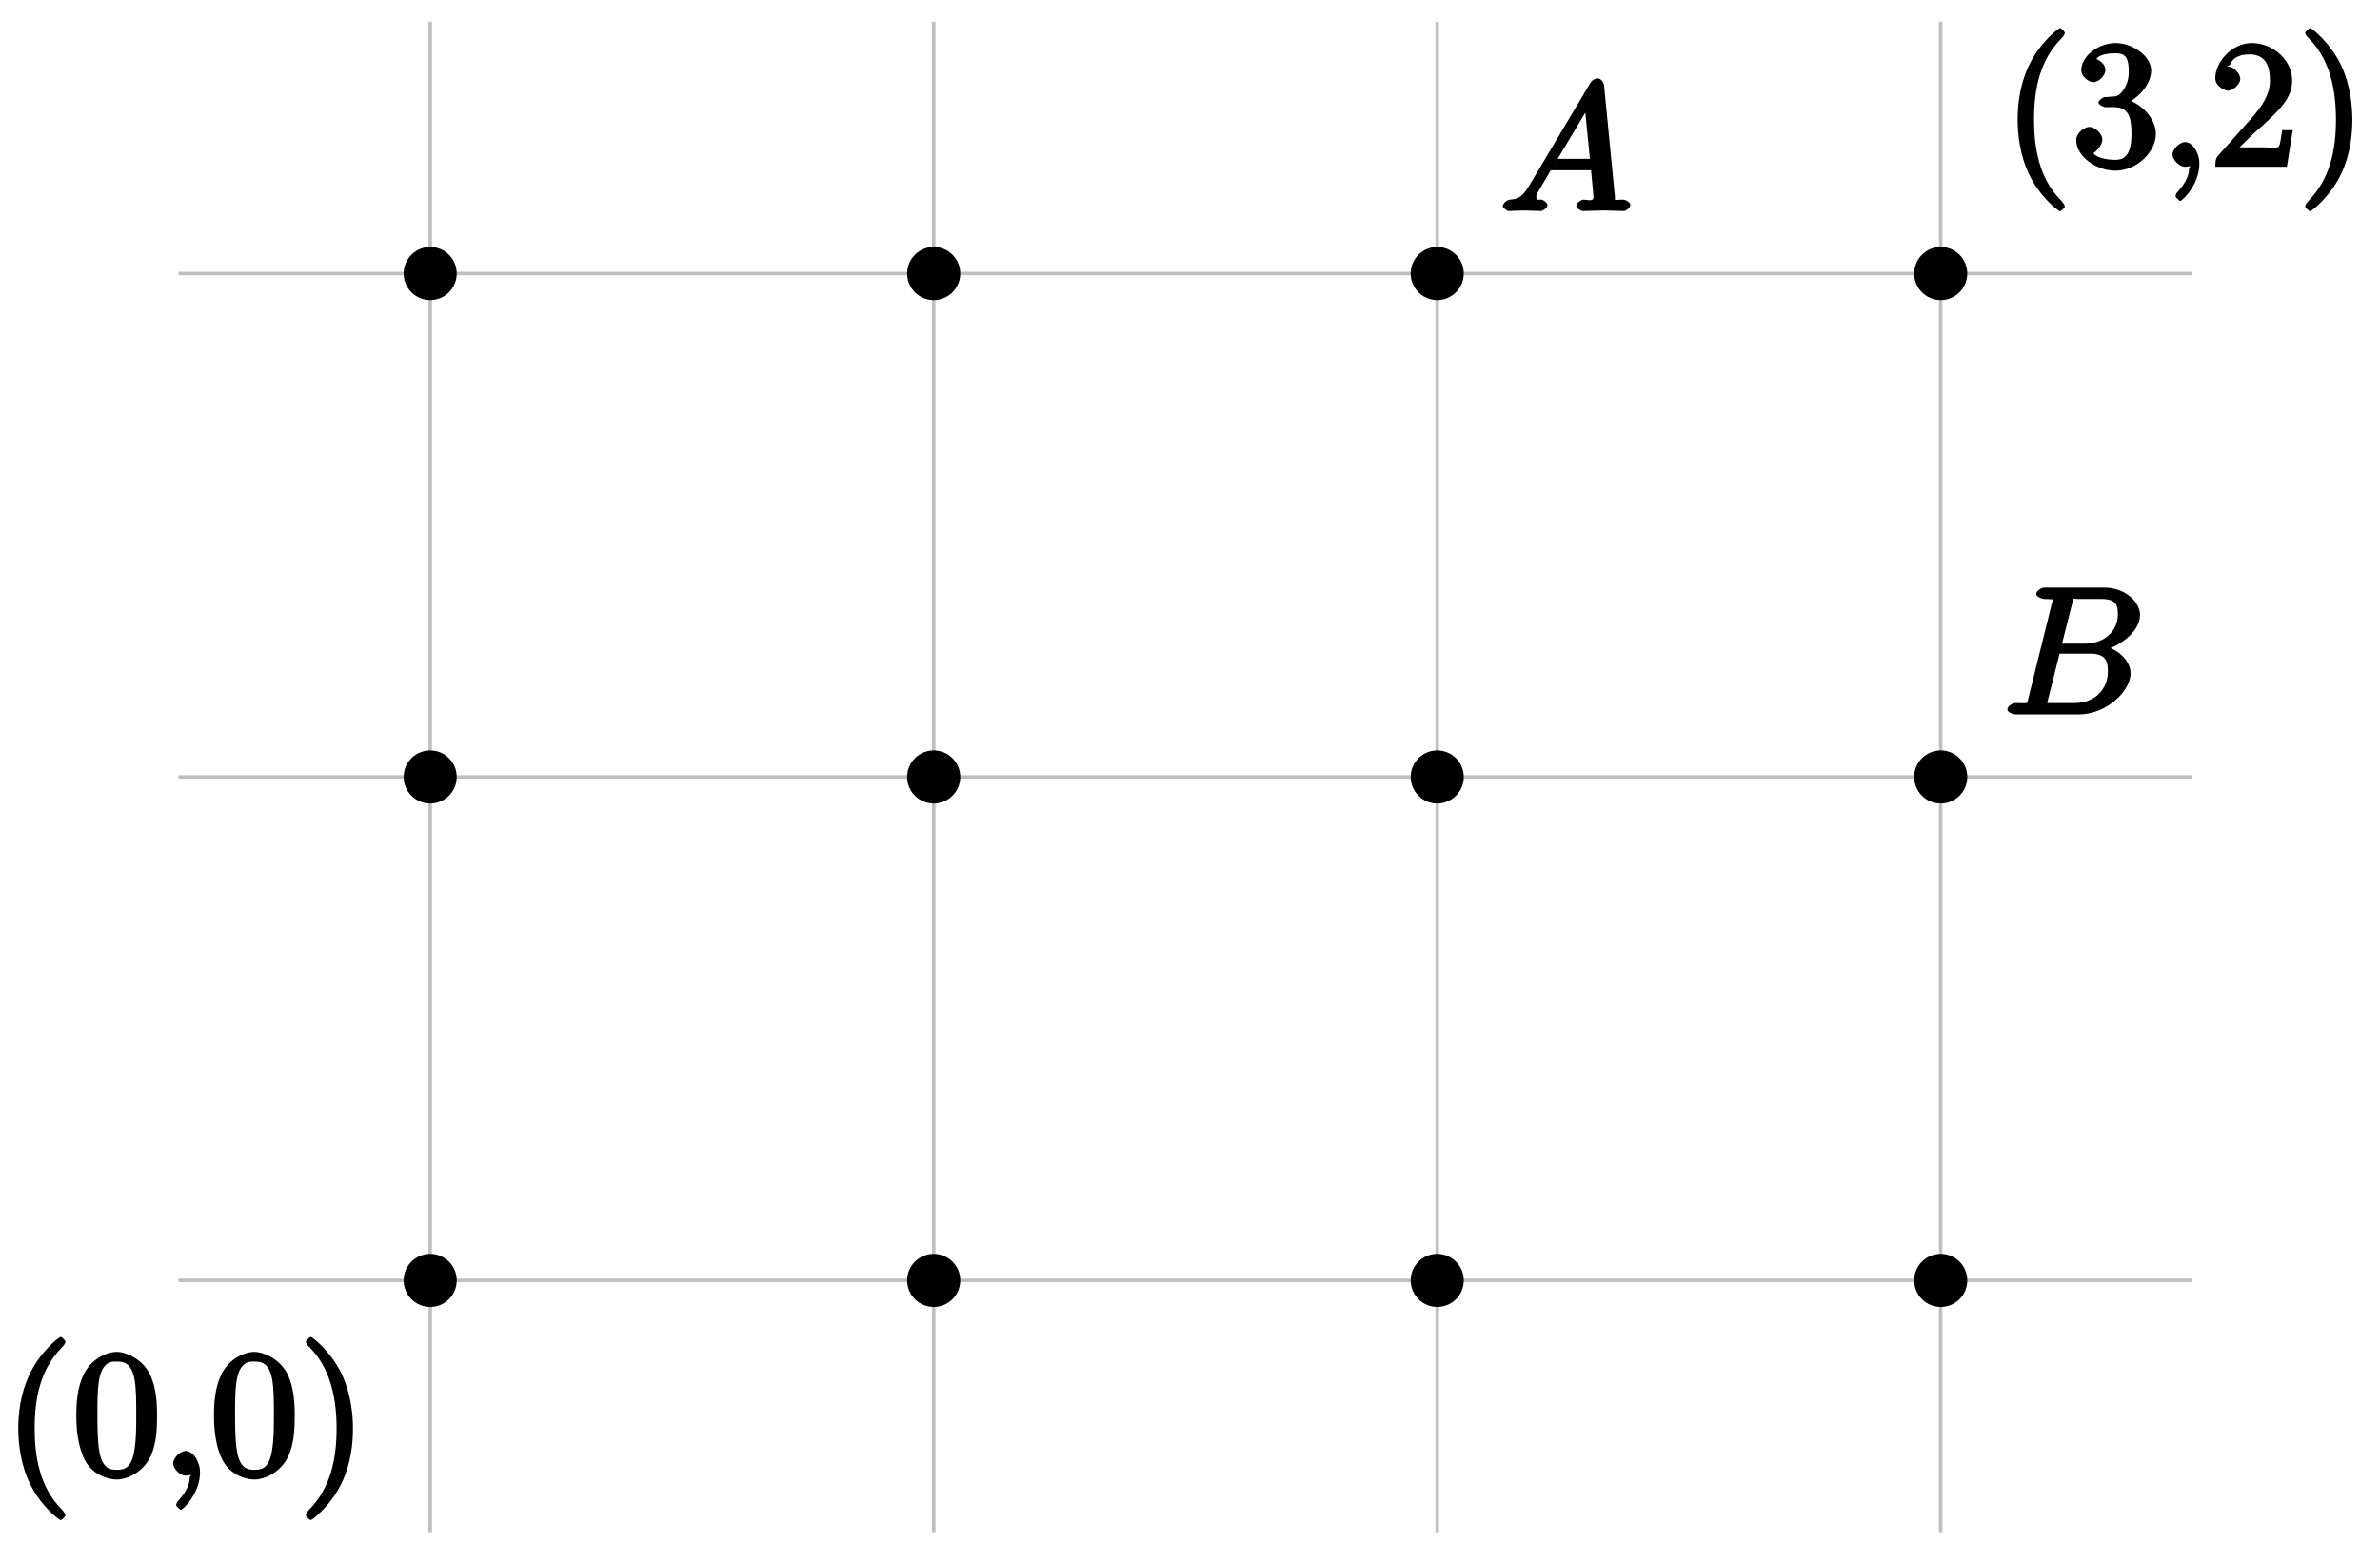
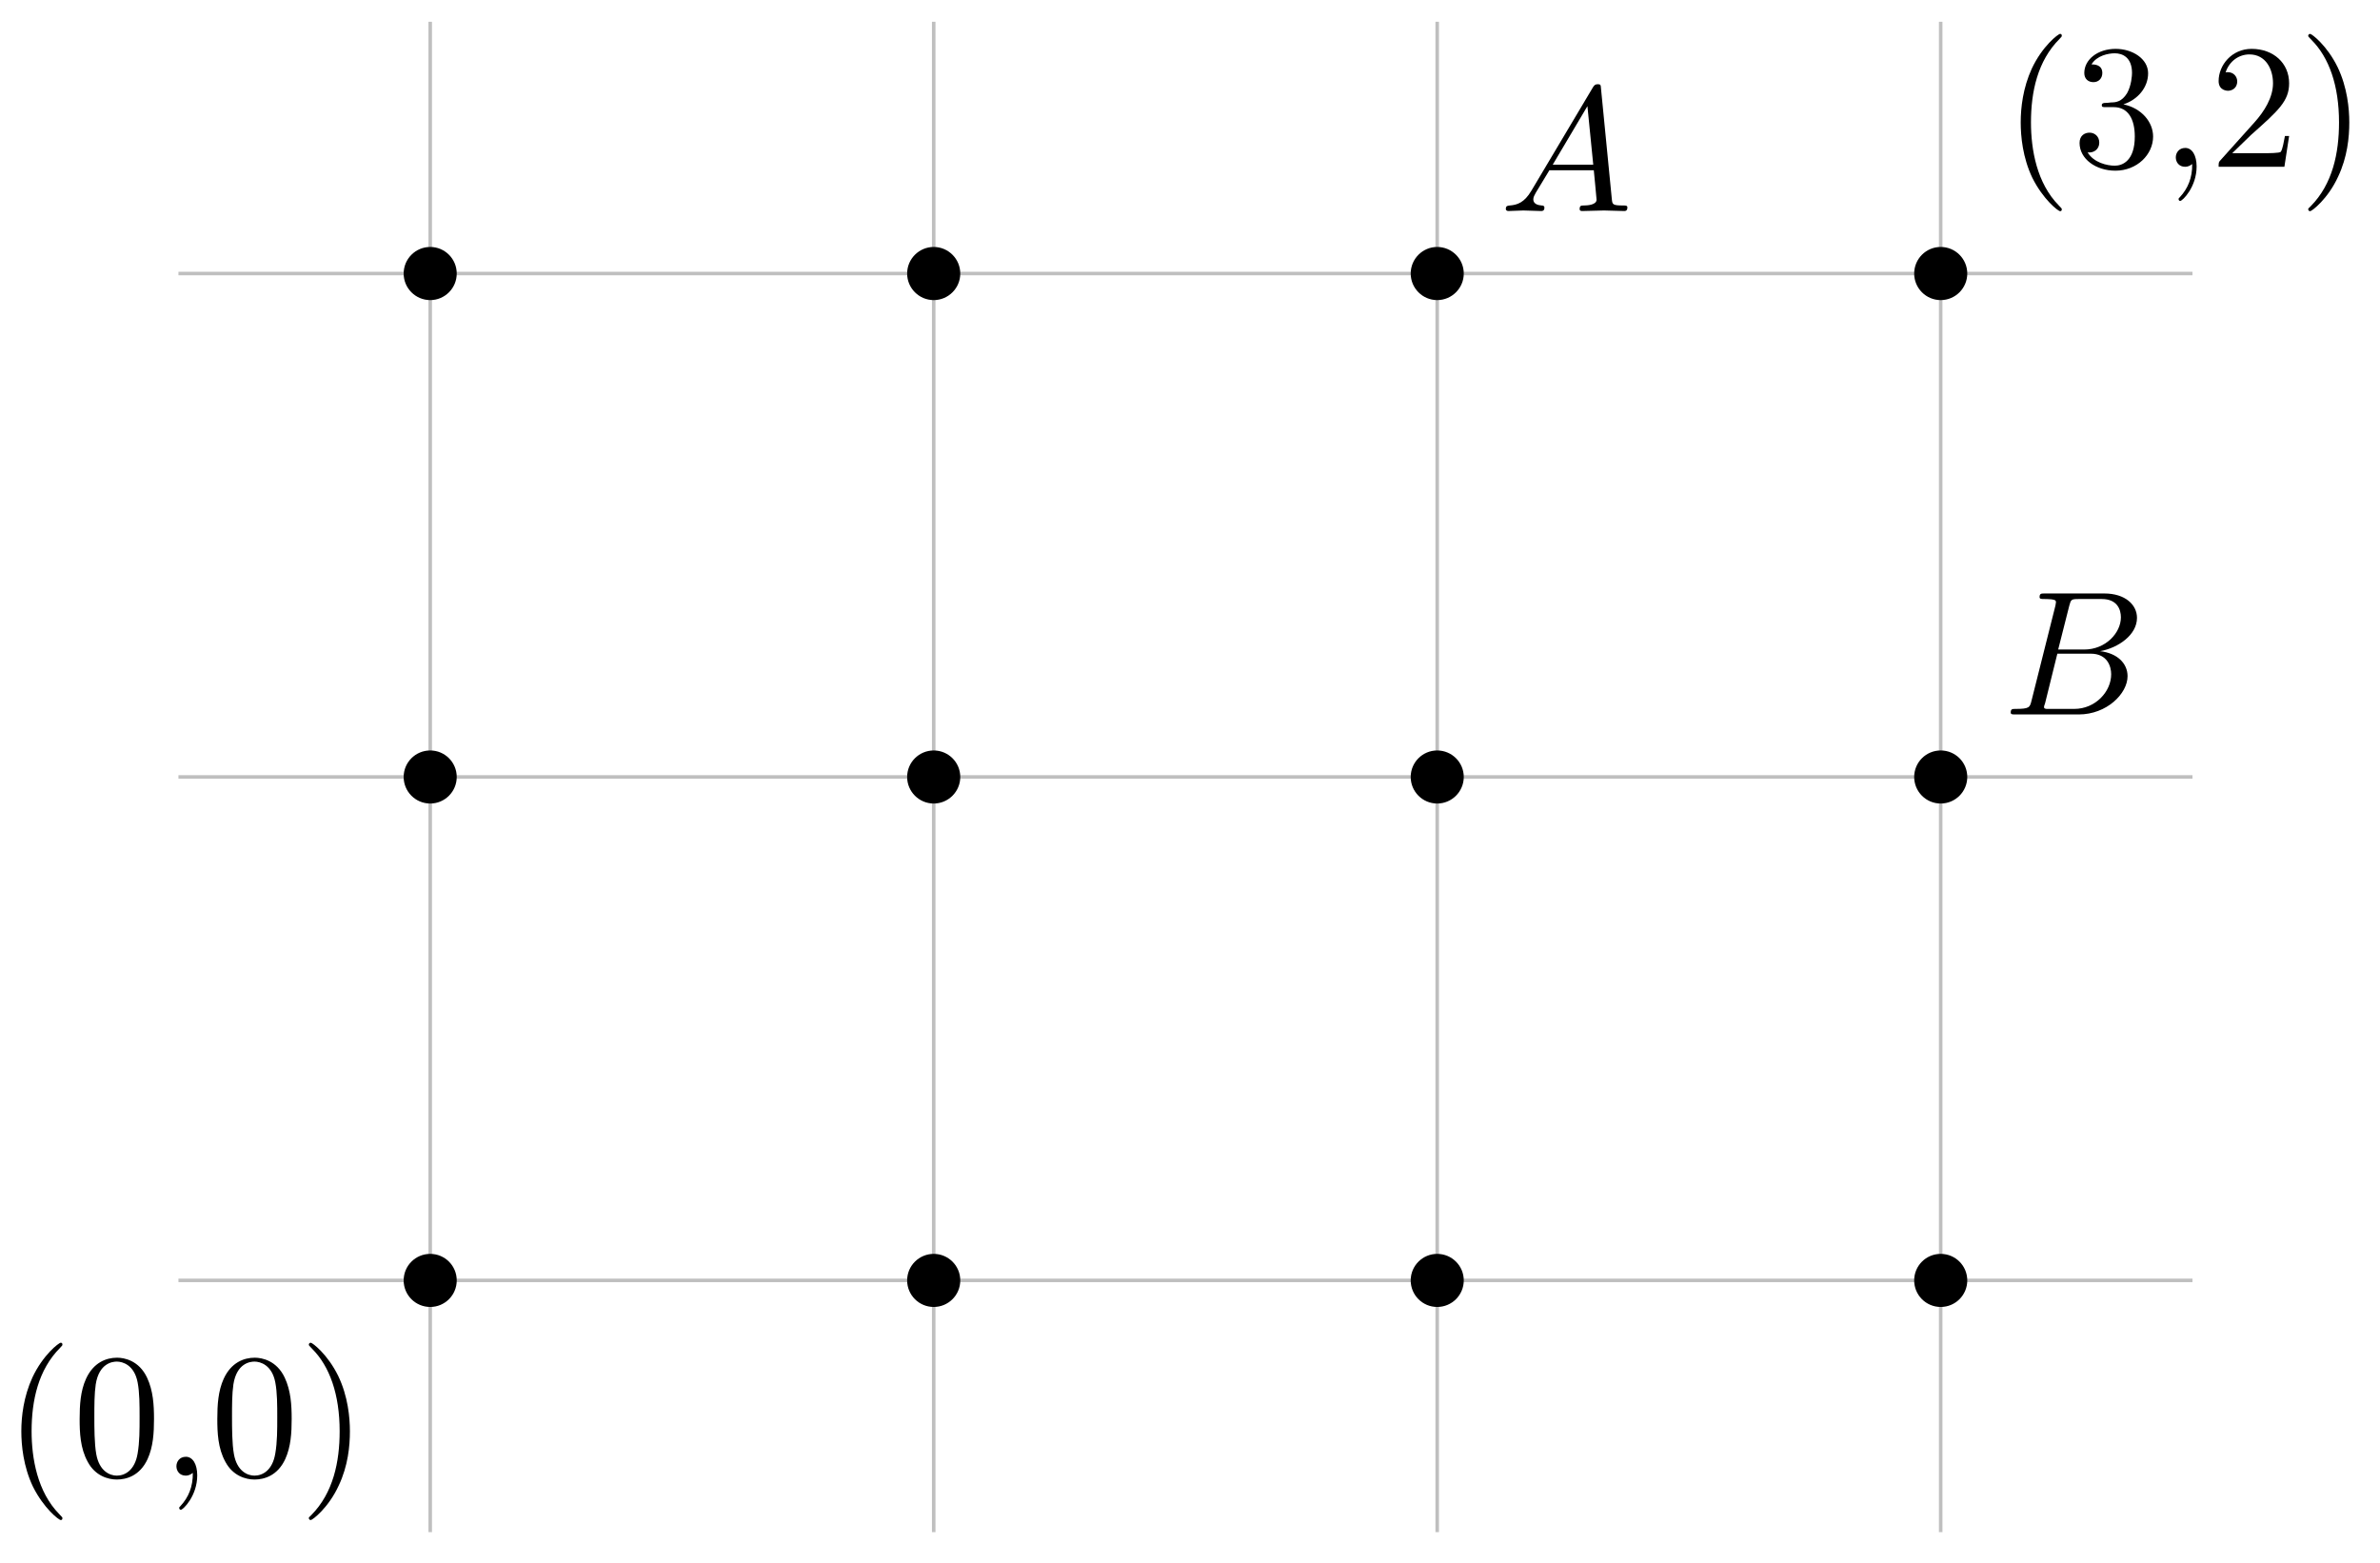
- <svg xmlns="http://www.w3.org/2000/svg" xmlns:xlink="http://www.w3.org/1999/xlink" width="134pt" height="88pt" viewBox="0 0 134 88" version="1.1">
+ <svg xmlns="http://www.w3.org/2000/svg" xmlns:xlink="http://www.w3.org/1999/xlink" width="134" height="88" viewBox="0 0 134 88">
  <defs>
    <g>
-       <symbol overflow="visible" id="glyph0-0">
-         <path style="stroke:none;" d="" />
-       </symbol>
-       <symbol overflow="visible" id="glyph0-1">
-         <path style="stroke:none;" d="M 3.469 2.234 C 3.469 2.203 3.422 2.062 3.25 1.891 C 2 0.641 1.734 -1.125 1.734 -2.656 C 1.734 -4.391 2.062 -6.016 3.297 -7.25 C 3.422 -7.375 3.469 -7.5 3.469 -7.531 C 3.469 -7.609 3.266 -7.812 3.203 -7.812 C 3.094 -7.812 2.031 -6.953 1.438 -5.688 C 0.922 -4.594 0.812 -3.484 0.812 -2.656 C 0.812 -1.875 0.922 -0.672 1.469 0.453 C 2.062 1.688 3.094 2.5 3.203 2.5 C 3.266 2.5 3.469 2.297 3.469 2.234 Z M 3.469 2.234 " />
-       </symbol>
-       <symbol overflow="visible" id="glyph0-2">
-         <path style="stroke:none;" d="M 4.75 -3.344 C 4.75 -4.141 4.703 -4.938 4.359 -5.688 C 3.891 -6.641 2.906 -6.969 2.5 -6.969 C 1.891 -6.969 0.984 -6.547 0.578 -5.609 C 0.266 -4.922 0.203 -4.141 0.203 -3.344 C 0.203 -2.609 0.297 -1.594 0.703 -0.844 C 1.141 -0.031 2 0.219 2.484 0.219 C 3.016 0.219 3.953 -0.156 4.391 -1.094 C 4.703 -1.781 4.75 -2.562 4.75 -3.344 Z M 3.578 -3.469 C 3.578 -2.719 3.578 -2.047 3.469 -1.406 C 3.312 -0.453 2.938 -0.328 2.484 -0.328 C 2.094 -0.328 1.672 -0.406 1.5 -1.359 C 1.391 -1.969 1.391 -2.875 1.391 -3.469 C 1.391 -4.109 1.391 -4.766 1.469 -5.297 C 1.656 -6.484 2.234 -6.422 2.484 -6.422 C 2.812 -6.422 3.297 -6.406 3.484 -5.406 C 3.578 -4.859 3.578 -4.094 3.578 -3.469 Z M 3.578 -3.469 " />
-       </symbol>
-       <symbol overflow="visible" id="glyph0-3">
-         <path style="stroke:none;" d="M 2.188 -0.172 C 2.188 -0.812 1.781 -1.391 1.391 -1.391 C 1.031 -1.391 0.672 -0.953 0.672 -0.688 C 0.672 -0.422 1.031 0 1.391 0 C 1.531 0 1.797 -0.109 1.609 0.062 C 1.625 0.469 1.391 0.953 0.953 1.422 C 0.891 1.484 0.844 1.609 0.844 1.656 C 0.844 1.719 1.062 1.922 1.109 1.922 C 1.234 1.922 2.188 0.984 2.188 -0.172 Z M 2.188 -0.172 " />
-       </symbol>
-       <symbol overflow="visible" id="glyph0-4">
-         <path style="stroke:none;" d="M 3.047 -2.656 C 3.047 -3.422 2.938 -4.641 2.391 -5.766 C 1.797 -6.984 0.766 -7.812 0.672 -7.812 C 0.609 -7.812 0.391 -7.594 0.391 -7.531 C 0.391 -7.5 0.438 -7.375 0.625 -7.203 C 1.609 -6.203 2.125 -4.734 2.125 -2.656 C 2.125 -0.953 1.797 0.688 0.562 1.938 C 0.438 2.062 0.391 2.203 0.391 2.234 C 0.391 2.297 0.609 2.5 0.672 2.5 C 0.766 2.5 1.828 1.656 2.422 0.391 C 2.938 -0.703 3.047 -1.812 3.047 -2.656 Z M 3.047 -2.656 " />
-       </symbol>
-       <symbol overflow="visible" id="glyph0-5">
-         <path style="stroke:none;" d="M 4.719 -1.859 C 4.719 -2.688 3.922 -3.625 2.891 -3.844 L 2.891 -3.516 C 3.703 -3.781 4.453 -4.641 4.453 -5.422 C 4.453 -6.234 3.406 -6.969 2.453 -6.969 C 1.453 -6.969 0.516 -6.203 0.516 -5.438 C 0.516 -5.109 0.906 -4.766 1.203 -4.766 C 1.5 -4.766 1.875 -5.141 1.875 -5.438 C 1.875 -5.938 1.234 -6.094 1.391 -6.094 C 1.516 -6.312 2.047 -6.391 2.406 -6.391 C 2.828 -6.391 3.188 -6.328 3.188 -5.438 C 3.188 -5.312 3.219 -4.859 2.953 -4.422 C 2.656 -3.938 2.453 -3.953 2.203 -3.953 C 2.125 -3.938 1.891 -3.922 1.812 -3.922 C 1.734 -3.906 1.484 -3.734 1.484 -3.625 C 1.484 -3.516 1.734 -3.359 1.906 -3.359 L 2.344 -3.359 C 3.156 -3.359 3.344 -2.844 3.344 -1.859 C 3.344 -0.516 2.844 -0.391 2.406 -0.391 C 1.969 -0.391 1.344 -0.516 1.203 -0.766 C 1.219 -0.766 1.703 -1.141 1.703 -1.531 C 1.703 -1.891 1.266 -2.25 0.984 -2.25 C 0.734 -2.25 0.234 -1.938 0.234 -1.5 C 0.234 -0.594 1.344 0.219 2.438 0.219 C 3.656 0.219 4.719 -0.844 4.719 -1.859 Z M 4.719 -1.859 " />
-       </symbol>
-       <symbol overflow="visible" id="glyph0-6">
-         <path style="stroke:none;" d="M 4.469 -2.062 L 4.078 -2.062 C 4 -1.594 3.984 -1.281 3.875 -1.125 C 3.812 -1.047 3.281 -1.094 3.062 -1.094 L 1.266 -1.094 L 1.391 -0.812 L 2.438 -1.844 C 4 -3.219 4.641 -3.875 4.641 -4.859 C 4.641 -6 3.578 -6.969 2.359 -6.969 C 1.234 -6.969 0.312 -5.875 0.312 -5 C 0.312 -4.438 1 -4.281 1.031 -4.281 C 1.203 -4.281 1.719 -4.562 1.719 -4.969 C 1.719 -5.219 1.359 -5.656 1.016 -5.656 C 0.938 -5.656 0.922 -5.656 1.141 -5.734 C 1.281 -6.125 1.656 -6.328 2.234 -6.328 C 3.141 -6.328 3.391 -5.688 3.391 -4.859 C 3.391 -4.062 2.938 -3.406 2.391 -2.781 L 0.484 -0.641 C 0.375 -0.531 0.312 -0.406 0.312 0 L 4.344 0 L 4.672 -2.062 Z M 4.469 -2.062 " />
-       </symbol>
-       <symbol overflow="visible" id="glyph1-0">
-         <path style="stroke:none;" d="" />
-       </symbol>
-       <symbol overflow="visible" id="glyph1-1">
-         <path style="stroke:none;" d="M 1.422 -0.938 C 1.312 -0.547 1.469 -0.641 0.688 -0.641 C 0.516 -0.641 0.234 -0.469 0.234 -0.266 C 0.234 -0.156 0.516 0 0.688 0 L 4.25 0 C 5.828 0 7.172 -1.328 7.172 -2.312 C 7.172 -3.031 6.422 -3.781 5.453 -3.891 L 5.453 -3.562 C 6.484 -3.75 7.703 -4.641 7.703 -5.594 C 7.703 -6.328 6.875 -7.141 5.688 -7.141 L 2.328 -7.141 C 2.141 -7.141 1.859 -6.969 1.859 -6.766 C 1.859 -6.656 2.141 -6.5 2.328 -6.5 C 2.344 -6.5 2.531 -6.5 2.703 -6.484 C 2.875 -6.453 2.797 -6.609 2.797 -6.484 C 2.797 -6.438 2.781 -6.406 2.75 -6.297 Z M 3.266 -3.812 L 3.891 -6.281 C 3.984 -6.625 3.828 -6.5 4.25 -6.5 L 5.547 -6.5 C 6.422 -6.5 6.453 -6.078 6.453 -5.625 C 6.453 -4.75 5.766 -3.984 4.562 -3.984 L 3.312 -3.984 Z M 2.656 -0.641 C 2.516 -0.641 2.5 -0.641 2.438 -0.641 C 2.328 -0.656 2.469 -0.5 2.469 -0.578 C 2.469 -0.609 2.469 -0.625 2.516 -0.812 L 3.172 -3.422 L 4.922 -3.422 C 5.875 -3.422 5.891 -2.844 5.891 -2.422 C 5.891 -1.438 5.188 -0.641 4 -0.641 Z M 2.656 -0.641 " />
-       </symbol>
-       <symbol overflow="visible" id="glyph1-2">
-         <path style="stroke:none;" d="M 1.656 -1.422 C 1.25 -0.75 1 -0.672 0.562 -0.641 C 0.438 -0.625 0.172 -0.453 0.172 -0.266 C 0.172 -0.203 0.406 0 0.484 0 C 0.75 0 1.062 -0.031 1.328 -0.031 C 1.672 -0.031 2.016 0 2.328 0 C 2.391 0 2.688 -0.156 2.688 -0.344 C 2.688 -0.453 2.438 -0.641 2.359 -0.641 C 2.141 -0.656 2.062 -0.562 2.062 -0.812 C 2.062 -0.938 2.078 -0.938 2.156 -1.078 L 2.875 -2.297 L 5.141 -2.297 C 5.141 -2.25 5.281 -0.891 5.281 -0.797 C 5.281 -0.5 4.938 -0.641 4.734 -0.641 C 4.594 -0.641 4.312 -0.469 4.312 -0.266 C 4.312 -0.156 4.609 0 4.641 0 C 5.047 0 5.469 -0.031 5.875 -0.031 C 6.125 -0.031 6.766 0 7.016 0 C 7.062 0 7.359 -0.156 7.359 -0.359 C 7.359 -0.469 7.094 -0.641 6.953 -0.641 C 6.344 -0.641 6.516 -0.531 6.484 -0.828 L 5.875 -7.062 C 5.859 -7.25 5.688 -7.469 5.516 -7.469 C 5.359 -7.469 5.188 -7.344 5.125 -7.25 Z M 3.094 -2.656 L 5.062 -5.953 L 4.766 -6.062 L 5.078 -2.938 L 3.266 -2.938 Z M 3.094 -2.656 " />
-       </symbol>
+       <g id="glyph-0-0">
+         <path d="M 3.297 2.391 C 3.297 2.359 3.297 2.344 3.125 2.172 C 1.891 0.922 1.562 -0.969 1.562 -2.5 C 1.562 -4.234 1.938 -5.969 3.172 -7.203 C 3.297 -7.328 3.297 -7.344 3.297 -7.375 C 3.297 -7.453 3.266 -7.484 3.203 -7.484 C 3.094 -7.484 2.203 -6.797 1.609 -5.531 C 1.109 -4.438 0.984 -3.328 0.984 -2.5 C 0.984 -1.719 1.094 -0.516 1.641 0.625 C 2.25 1.844 3.094 2.5 3.203 2.5 C 3.266 2.5 3.297 2.469 3.297 2.391 Z M 3.297 2.391 " />
+       </g>
+       <g id="glyph-0-1">
+         <path d="M 4.578 -3.188 C 4.578 -3.984 4.531 -4.781 4.188 -5.516 C 3.734 -6.484 2.906 -6.641 2.5 -6.641 C 1.891 -6.641 1.172 -6.375 0.75 -5.453 C 0.438 -4.766 0.391 -3.984 0.391 -3.188 C 0.391 -2.438 0.422 -1.547 0.844 -0.781 C 1.266 0.016 2 0.219 2.484 0.219 C 3.016 0.219 3.781 0.016 4.219 -0.938 C 4.531 -1.625 4.578 -2.406 4.578 -3.188 Z M 3.766 -3.312 C 3.766 -2.562 3.766 -1.891 3.656 -1.25 C 3.5 -0.297 2.938 0 2.484 0 C 2.094 0 1.5 -0.25 1.328 -1.203 C 1.219 -1.797 1.219 -2.719 1.219 -3.312 C 1.219 -3.953 1.219 -4.609 1.297 -5.141 C 1.484 -6.328 2.234 -6.422 2.484 -6.422 C 2.812 -6.422 3.469 -6.234 3.656 -5.25 C 3.766 -4.688 3.766 -3.938 3.766 -3.312 Z M 3.766 -3.312 " />
+       </g>
+       <g id="glyph-0-2">
+         <path d="M 2.031 -0.016 C 2.031 -0.641 1.781 -1.062 1.391 -1.062 C 1.031 -1.062 0.859 -0.781 0.859 -0.531 C 0.859 -0.266 1.031 0 1.391 0 C 1.531 0 1.672 -0.062 1.781 -0.156 C 1.797 0.625 1.531 1.234 1.094 1.703 C 1.031 1.766 1.016 1.781 1.016 1.812 C 1.016 1.891 1.062 1.922 1.109 1.922 C 1.234 1.922 2.031 1.141 2.031 -0.016 Z M 2.031 -0.016 " />
+       </g>
+       <g id="glyph-0-3">
+         <path d="M 2.875 -2.5 C 2.875 -3.266 2.766 -4.469 2.219 -5.609 C 1.625 -6.828 0.766 -7.484 0.672 -7.484 C 0.609 -7.484 0.562 -7.438 0.562 -7.375 C 0.562 -7.344 0.562 -7.328 0.75 -7.141 C 1.734 -6.156 2.297 -4.578 2.297 -2.5 C 2.297 -0.781 1.938 0.969 0.703 2.219 C 0.562 2.344 0.562 2.359 0.562 2.391 C 0.562 2.453 0.609 2.5 0.672 2.5 C 0.766 2.5 1.672 1.812 2.25 0.547 C 2.766 -0.547 2.875 -1.656 2.875 -2.5 Z M 2.875 -2.5 " />
+       </g>
+       <g id="glyph-0-4">
+         <path d="M 4.562 -1.703 C 4.562 -2.516 3.922 -3.297 2.891 -3.516 C 3.703 -3.781 4.281 -4.469 4.281 -5.266 C 4.281 -6.078 3.406 -6.641 2.453 -6.641 C 1.453 -6.641 0.688 -6.047 0.688 -5.281 C 0.688 -4.953 0.906 -4.766 1.203 -4.766 C 1.5 -4.766 1.703 -4.984 1.703 -5.281 C 1.703 -5.766 1.234 -5.766 1.094 -5.766 C 1.391 -6.266 2.047 -6.391 2.406 -6.391 C 2.828 -6.391 3.375 -6.172 3.375 -5.281 C 3.375 -5.156 3.344 -4.578 3.094 -4.141 C 2.797 -3.656 2.453 -3.625 2.203 -3.625 C 2.125 -3.609 1.891 -3.594 1.812 -3.594 C 1.734 -3.578 1.672 -3.562 1.672 -3.469 C 1.672 -3.359 1.734 -3.359 1.906 -3.359 L 2.344 -3.359 C 3.156 -3.359 3.531 -2.688 3.531 -1.703 C 3.531 -0.344 2.844 -0.062 2.406 -0.062 C 1.969 -0.062 1.219 -0.234 0.875 -0.812 C 1.219 -0.766 1.531 -0.984 1.531 -1.359 C 1.531 -1.719 1.266 -1.922 0.984 -1.922 C 0.734 -1.922 0.422 -1.781 0.422 -1.344 C 0.422 -0.438 1.344 0.219 2.438 0.219 C 3.656 0.219 4.562 -0.688 4.562 -1.703 Z M 4.562 -1.703 " />
+       </g>
+       <g id="glyph-0-5">
+         <path d="M 4.469 -1.734 L 4.234 -1.734 C 4.172 -1.438 4.109 -1 4 -0.844 C 3.938 -0.766 3.281 -0.766 3.062 -0.766 L 1.266 -0.766 L 2.328 -1.797 C 3.875 -3.172 4.469 -3.703 4.469 -4.703 C 4.469 -5.844 3.578 -6.641 2.359 -6.641 C 1.234 -6.641 0.5 -5.719 0.5 -4.828 C 0.5 -4.281 1 -4.281 1.031 -4.281 C 1.203 -4.281 1.547 -4.391 1.547 -4.812 C 1.547 -5.062 1.359 -5.328 1.016 -5.328 C 0.938 -5.328 0.922 -5.328 0.891 -5.312 C 1.109 -5.969 1.656 -6.328 2.234 -6.328 C 3.141 -6.328 3.562 -5.516 3.562 -4.703 C 3.562 -3.906 3.078 -3.125 2.516 -2.5 L 0.609 -0.375 C 0.5 -0.266 0.5 -0.234 0.5 0 L 4.203 0 Z M 4.469 -1.734 " />
+       </g>
+       <g id="glyph-1-0">
+         <path d="M 1.594 -0.781 C 1.5 -0.391 1.469 -0.312 0.688 -0.312 C 0.516 -0.312 0.422 -0.312 0.422 -0.109 C 0.422 0 0.516 0 0.688 0 L 4.25 0 C 5.828 0 7 -1.172 7 -2.156 C 7 -2.875 6.422 -3.453 5.453 -3.562 C 6.484 -3.75 7.531 -4.484 7.531 -5.438 C 7.531 -6.172 6.875 -6.812 5.688 -6.812 L 2.328 -6.812 C 2.141 -6.812 2.047 -6.812 2.047 -6.609 C 2.047 -6.5 2.141 -6.5 2.328 -6.5 C 2.344 -6.5 2.531 -6.5 2.703 -6.484 C 2.875 -6.453 2.969 -6.453 2.969 -6.312 C 2.969 -6.281 2.953 -6.25 2.938 -6.125 Z M 3.094 -3.656 L 3.719 -6.125 C 3.812 -6.469 3.828 -6.5 4.25 -6.5 L 5.547 -6.5 C 6.422 -6.5 6.625 -5.906 6.625 -5.469 C 6.625 -4.594 5.766 -3.656 4.562 -3.656 Z M 2.656 -0.312 C 2.516 -0.312 2.5 -0.312 2.438 -0.312 C 2.328 -0.328 2.297 -0.344 2.297 -0.422 C 2.297 -0.453 2.297 -0.469 2.359 -0.641 L 3.047 -3.422 L 4.922 -3.422 C 5.875 -3.422 6.078 -2.688 6.078 -2.266 C 6.078 -1.281 5.188 -0.312 4 -0.312 Z M 2.656 -0.312 " />
+       </g>
+       <g id="glyph-1-1">
+         <path d="M 1.781 -1.141 C 1.391 -0.484 1 -0.344 0.562 -0.312 C 0.438 -0.297 0.344 -0.297 0.344 -0.109 C 0.344 -0.047 0.406 0 0.484 0 C 0.75 0 1.062 -0.031 1.328 -0.031 C 1.672 -0.031 2.016 0 2.328 0 C 2.391 0 2.516 0 2.516 -0.188 C 2.516 -0.297 2.438 -0.312 2.359 -0.312 C 2.141 -0.328 1.891 -0.406 1.891 -0.656 C 1.891 -0.781 1.953 -0.891 2.031 -1.031 L 2.797 -2.297 L 5.297 -2.297 C 5.312 -2.094 5.453 -0.734 5.453 -0.641 C 5.453 -0.344 4.938 -0.312 4.734 -0.312 C 4.594 -0.312 4.5 -0.312 4.5 -0.109 C 4.5 0 4.609 0 4.641 0 C 5.047 0 5.469 -0.031 5.875 -0.031 C 6.125 -0.031 6.766 0 7.016 0 C 7.062 0 7.188 0 7.188 -0.203 C 7.188 -0.312 7.094 -0.312 6.953 -0.312 C 6.344 -0.312 6.344 -0.375 6.312 -0.672 L 5.703 -6.891 C 5.688 -7.094 5.688 -7.141 5.516 -7.141 C 5.359 -7.141 5.312 -7.062 5.25 -6.969 Z M 2.984 -2.609 L 4.938 -5.906 L 5.266 -2.609 Z M 2.984 -2.609 " />
+       </g>
    </g>
  </defs>
-   <g id="surface1">
-     <path style="fill:none;stroke-width:0.199;stroke-linecap:butt;stroke-linejoin:miter;stroke:rgb(75%,75%,75%);stroke-opacity:1;stroke-miterlimit:10;" d="M -14.174 0.001 L 99.214 0.001 M -14.174 28.348 L 99.214 28.348 M -14.174 56.694 L 99.214 56.694 M 0.001 -14.174 L 0.001 70.869 M 28.347 -14.174 L 28.347 70.869 M 56.693 -14.174 L 56.693 70.869 M 85.039 -14.174 L 85.039 70.869 " transform="matrix(1.00006,0,0,-1.00005,24.22161,72.09896)" />
-     <path style=" stroke:none;fill-rule:nonzero;fill:rgb(0%,0%,0%);fill-opacity:1;" d="M 25.715 72.098 C 25.715 71.273 25.047 70.605 24.223 70.605 C 23.395 70.605 22.727 71.273 22.727 72.098 C 22.727 72.926 23.395 73.594 24.223 73.594 C 25.047 73.594 25.715 72.926 25.715 72.098 Z M 25.715 72.098 " />
-     <path style=" stroke:none;fill-rule:nonzero;fill:rgb(0%,0%,0%);fill-opacity:1;" d="M 25.715 43.75 C 25.715 42.926 25.047 42.258 24.223 42.258 C 23.395 42.258 22.727 42.926 22.727 43.75 C 22.727 44.574 23.395 45.246 24.223 45.246 C 25.047 45.246 25.715 44.574 25.715 43.75 Z M 25.715 43.75 " />
-     <path style=" stroke:none;fill-rule:nonzero;fill:rgb(0%,0%,0%);fill-opacity:1;" d="M 25.715 15.402 C 25.715 14.578 25.047 13.906 24.223 13.906 C 23.395 13.906 22.727 14.578 22.727 15.402 C 22.727 16.227 23.395 16.898 24.223 16.898 C 25.047 16.898 25.715 16.227 25.715 15.402 Z M 25.715 15.402 " />
-     <path style=" stroke:none;fill-rule:nonzero;fill:rgb(0%,0%,0%);fill-opacity:1;" d="M 54.066 72.098 C 54.066 71.273 53.395 70.605 52.57 70.605 C 51.746 70.605 51.074 71.273 51.074 72.098 C 51.074 72.926 51.746 73.594 52.57 73.594 C 53.395 73.594 54.066 72.926 54.066 72.098 Z M 54.066 72.098 " />
-     <path style=" stroke:none;fill-rule:nonzero;fill:rgb(0%,0%,0%);fill-opacity:1;" d="M 54.066 43.75 C 54.066 42.926 53.395 42.258 52.57 42.258 C 51.746 42.258 51.074 42.926 51.074 43.75 C 51.074 44.574 51.746 45.246 52.57 45.246 C 53.395 45.246 54.066 44.574 54.066 43.75 Z M 54.066 43.75 " />
-     <path style=" stroke:none;fill-rule:nonzero;fill:rgb(0%,0%,0%);fill-opacity:1;" d="M 54.066 15.402 C 54.066 14.578 53.395 13.906 52.57 13.906 C 51.746 13.906 51.074 14.578 51.074 15.402 C 51.074 16.227 51.746 16.898 52.57 16.898 C 53.395 16.898 54.066 16.227 54.066 15.402 Z M 54.066 15.402 " />
-     <path style=" stroke:none;fill-rule:nonzero;fill:rgb(0%,0%,0%);fill-opacity:1;" d="M 82.414 72.098 C 82.414 71.273 81.742 70.605 80.918 70.605 C 80.094 70.605 79.426 71.273 79.426 72.098 C 79.426 72.926 80.094 73.594 80.918 73.594 C 81.742 73.594 82.414 72.926 82.414 72.098 Z M 82.414 72.098 " />
-     <path style=" stroke:none;fill-rule:nonzero;fill:rgb(0%,0%,0%);fill-opacity:1;" d="M 82.414 43.75 C 82.414 42.926 81.742 42.258 80.918 42.258 C 80.094 42.258 79.426 42.926 79.426 43.75 C 79.426 44.574 80.094 45.246 80.918 45.246 C 81.742 45.246 82.414 44.574 82.414 43.75 Z M 82.414 43.75 " />
-     <path style=" stroke:none;fill-rule:nonzero;fill:rgb(0%,0%,0%);fill-opacity:1;" d="M 82.414 15.402 C 82.414 14.578 81.742 13.906 80.918 13.906 C 80.094 13.906 79.426 14.578 79.426 15.402 C 79.426 16.227 80.094 16.898 80.918 16.898 C 81.742 16.898 82.414 16.227 82.414 15.402 Z M 82.414 15.402 " />
-     <path style=" stroke:none;fill-rule:nonzero;fill:rgb(0%,0%,0%);fill-opacity:1;" d="M 110.762 72.098 C 110.762 71.273 110.094 70.605 109.266 70.605 C 108.441 70.605 107.773 71.273 107.773 72.098 C 107.773 72.926 108.441 73.594 109.266 73.594 C 110.094 73.594 110.762 72.926 110.762 72.098 Z M 110.762 72.098 " />
-     <path style=" stroke:none;fill-rule:nonzero;fill:rgb(0%,0%,0%);fill-opacity:1;" d="M 110.762 43.75 C 110.762 42.926 110.094 42.258 109.266 42.258 C 108.441 42.258 107.773 42.926 107.773 43.75 C 107.773 44.574 108.441 45.246 109.266 45.246 C 110.094 45.246 110.762 44.574 110.762 43.75 Z M 110.762 43.75 " />
-     <path style=" stroke:none;fill-rule:nonzero;fill:rgb(0%,0%,0%);fill-opacity:1;" d="M 110.762 15.402 C 110.762 14.578 110.094 13.906 109.266 13.906 C 108.441 13.906 107.773 14.578 107.773 15.402 C 107.773 16.227 108.441 16.898 109.266 16.898 C 110.094 16.898 110.762 16.227 110.762 15.402 Z M 110.762 15.402 " />
-     <g style="fill:rgb(0%,0%,0%);fill-opacity:1;">
-       <use xlink:href="#glyph0-1" x="0.217" y="83.092" />
-       <use xlink:href="#glyph0-2" x="4.093" y="83.092" />
-       <use xlink:href="#glyph0-3" x="9.074" y="83.092" />
-       <use xlink:href="#glyph0-2" x="11.844" y="83.092" />
-       <use xlink:href="#glyph0-4" x="16.826" y="83.092" />
-     </g>
-     <g style="fill:rgb(0%,0%,0%);fill-opacity:1;">
-       <use xlink:href="#glyph0-1" x="112.787" y="9.392" />
-       <use xlink:href="#glyph0-5" x="116.663" y="9.392" />
-       <use xlink:href="#glyph0-3" x="121.644" y="9.392" />
-       <use xlink:href="#glyph0-6" x="124.414" y="9.392" />
-       <use xlink:href="#glyph0-4" x="129.396" y="9.392" />
-     </g>
-     <g style="fill:rgb(0%,0%,0%);fill-opacity:1;">
-       <use xlink:href="#glyph1-1" x="112.787" y="40.23" />
-     </g>
-     <g style="fill:rgb(0%,0%,0%);fill-opacity:1;">
-       <use xlink:href="#glyph1-2" x="84.438" y="11.883" />
-     </g>
+   <path fill="none" stroke-width="0.199" stroke-linecap="butt" stroke-linejoin="miter" stroke="rgb(75%, 75%, 75%)" stroke-opacity="1" stroke-miterlimit="10" d="M -14.174 0.001 L 99.214 0.001 M -14.174 28.348 L 99.214 28.348 M -14.174 56.694 L 99.214 56.694 M 0.001 -14.174 L 0.001 70.869 M 28.347 -14.174 L 28.347 70.869 M 56.693 -14.174 L 56.693 70.869 M 85.039 -14.174 L 85.039 70.869 " transform="matrix(1.00006, 0, 0, -1.00005, 24.22161, 72.09896)" />
+   <path fill-rule="nonzero" fill="rgb(0%, 0%, 0%)" fill-opacity="1" d="M 25.715 72.098 C 25.715 71.273 25.047 70.605 24.223 70.605 C 23.395 70.605 22.727 71.273 22.727 72.098 C 22.727 72.926 23.395 73.594 24.223 73.594 C 25.047 73.594 25.715 72.926 25.715 72.098 Z M 25.715 72.098 " />
+   <path fill-rule="nonzero" fill="rgb(0%, 0%, 0%)" fill-opacity="1" d="M 25.715 43.75 C 25.715 42.926 25.047 42.258 24.223 42.258 C 23.395 42.258 22.727 42.926 22.727 43.75 C 22.727 44.574 23.395 45.246 24.223 45.246 C 25.047 45.246 25.715 44.574 25.715 43.75 Z M 25.715 43.75 " />
+   <path fill-rule="nonzero" fill="rgb(0%, 0%, 0%)" fill-opacity="1" d="M 25.715 15.402 C 25.715 14.578 25.047 13.906 24.223 13.906 C 23.395 13.906 22.727 14.578 22.727 15.402 C 22.727 16.227 23.395 16.898 24.223 16.898 C 25.047 16.898 25.715 16.227 25.715 15.402 Z M 25.715 15.402 " />
+   <path fill-rule="nonzero" fill="rgb(0%, 0%, 0%)" fill-opacity="1" d="M 54.066 72.098 C 54.066 71.273 53.395 70.605 52.57 70.605 C 51.746 70.605 51.074 71.273 51.074 72.098 C 51.074 72.926 51.746 73.594 52.57 73.594 C 53.395 73.594 54.066 72.926 54.066 72.098 Z M 54.066 72.098 " />
+   <path fill-rule="nonzero" fill="rgb(0%, 0%, 0%)" fill-opacity="1" d="M 54.066 43.75 C 54.066 42.926 53.395 42.258 52.57 42.258 C 51.746 42.258 51.074 42.926 51.074 43.75 C 51.074 44.574 51.746 45.246 52.57 45.246 C 53.395 45.246 54.066 44.574 54.066 43.75 Z M 54.066 43.75 " />
+   <path fill-rule="nonzero" fill="rgb(0%, 0%, 0%)" fill-opacity="1" d="M 54.066 15.402 C 54.066 14.578 53.395 13.906 52.57 13.906 C 51.746 13.906 51.074 14.578 51.074 15.402 C 51.074 16.227 51.746 16.898 52.57 16.898 C 53.395 16.898 54.066 16.227 54.066 15.402 Z M 54.066 15.402 " />
+   <path fill-rule="nonzero" fill="rgb(0%, 0%, 0%)" fill-opacity="1" d="M 82.414 72.098 C 82.414 71.273 81.742 70.605 80.918 70.605 C 80.094 70.605 79.426 71.273 79.426 72.098 C 79.426 72.926 80.094 73.594 80.918 73.594 C 81.742 73.594 82.414 72.926 82.414 72.098 Z M 82.414 72.098 " />
+   <path fill-rule="nonzero" fill="rgb(0%, 0%, 0%)" fill-opacity="1" d="M 82.414 43.75 C 82.414 42.926 81.742 42.258 80.918 42.258 C 80.094 42.258 79.426 42.926 79.426 43.75 C 79.426 44.574 80.094 45.246 80.918 45.246 C 81.742 45.246 82.414 44.574 82.414 43.75 Z M 82.414 43.75 " />
+   <path fill-rule="nonzero" fill="rgb(0%, 0%, 0%)" fill-opacity="1" d="M 82.414 15.402 C 82.414 14.578 81.742 13.906 80.918 13.906 C 80.094 13.906 79.426 14.578 79.426 15.402 C 79.426 16.227 80.094 16.898 80.918 16.898 C 81.742 16.898 82.414 16.227 82.414 15.402 Z M 82.414 15.402 " />
+   <path fill-rule="nonzero" fill="rgb(0%, 0%, 0%)" fill-opacity="1" d="M 110.762 72.098 C 110.762 71.273 110.094 70.605 109.266 70.605 C 108.441 70.605 107.773 71.273 107.773 72.098 C 107.773 72.926 108.441 73.594 109.266 73.594 C 110.094 73.594 110.762 72.926 110.762 72.098 Z M 110.762 72.098 " />
+   <path fill-rule="nonzero" fill="rgb(0%, 0%, 0%)" fill-opacity="1" d="M 110.762 43.75 C 110.762 42.926 110.094 42.258 109.266 42.258 C 108.441 42.258 107.773 42.926 107.773 43.75 C 107.773 44.574 108.441 45.246 109.266 45.246 C 110.094 45.246 110.762 44.574 110.762 43.75 Z M 110.762 43.75 " />
+   <path fill-rule="nonzero" fill="rgb(0%, 0%, 0%)" fill-opacity="1" d="M 110.762 15.402 C 110.762 14.578 110.094 13.906 109.266 13.906 C 108.441 13.906 107.773 14.578 107.773 15.402 C 107.773 16.227 108.441 16.898 109.266 16.898 C 110.094 16.898 110.762 16.227 110.762 15.402 Z M 110.762 15.402 " />
+   <g fill="rgb(0%, 0%, 0%)" fill-opacity="1">
+     <use xlink:href="#glyph-0-0" x="0.217" y="83.092" />
+     <use xlink:href="#glyph-0-1" x="4.093" y="83.092" />
+     <use xlink:href="#glyph-0-2" x="9.074" y="83.092" />
+     <use xlink:href="#glyph-0-1" x="11.844" y="83.092" />
+     <use xlink:href="#glyph-0-3" x="16.826" y="83.092" />
+   </g>
+   <g fill="rgb(0%, 0%, 0%)" fill-opacity="1">
+     <use xlink:href="#glyph-0-0" x="112.787" y="9.392" />
+     <use xlink:href="#glyph-0-4" x="116.663" y="9.392" />
+     <use xlink:href="#glyph-0-2" x="121.644" y="9.392" />
+     <use xlink:href="#glyph-0-5" x="124.414" y="9.392" />
+     <use xlink:href="#glyph-0-3" x="129.396" y="9.392" />
+   </g>
+   <g fill="rgb(0%, 0%, 0%)" fill-opacity="1">
+     <use xlink:href="#glyph-1-0" x="112.787" y="40.23" />
+   </g>
+   <g fill="rgb(0%, 0%, 0%)" fill-opacity="1">
+     <use xlink:href="#glyph-1-1" x="84.438" y="11.883" />
  </g>
</svg>
